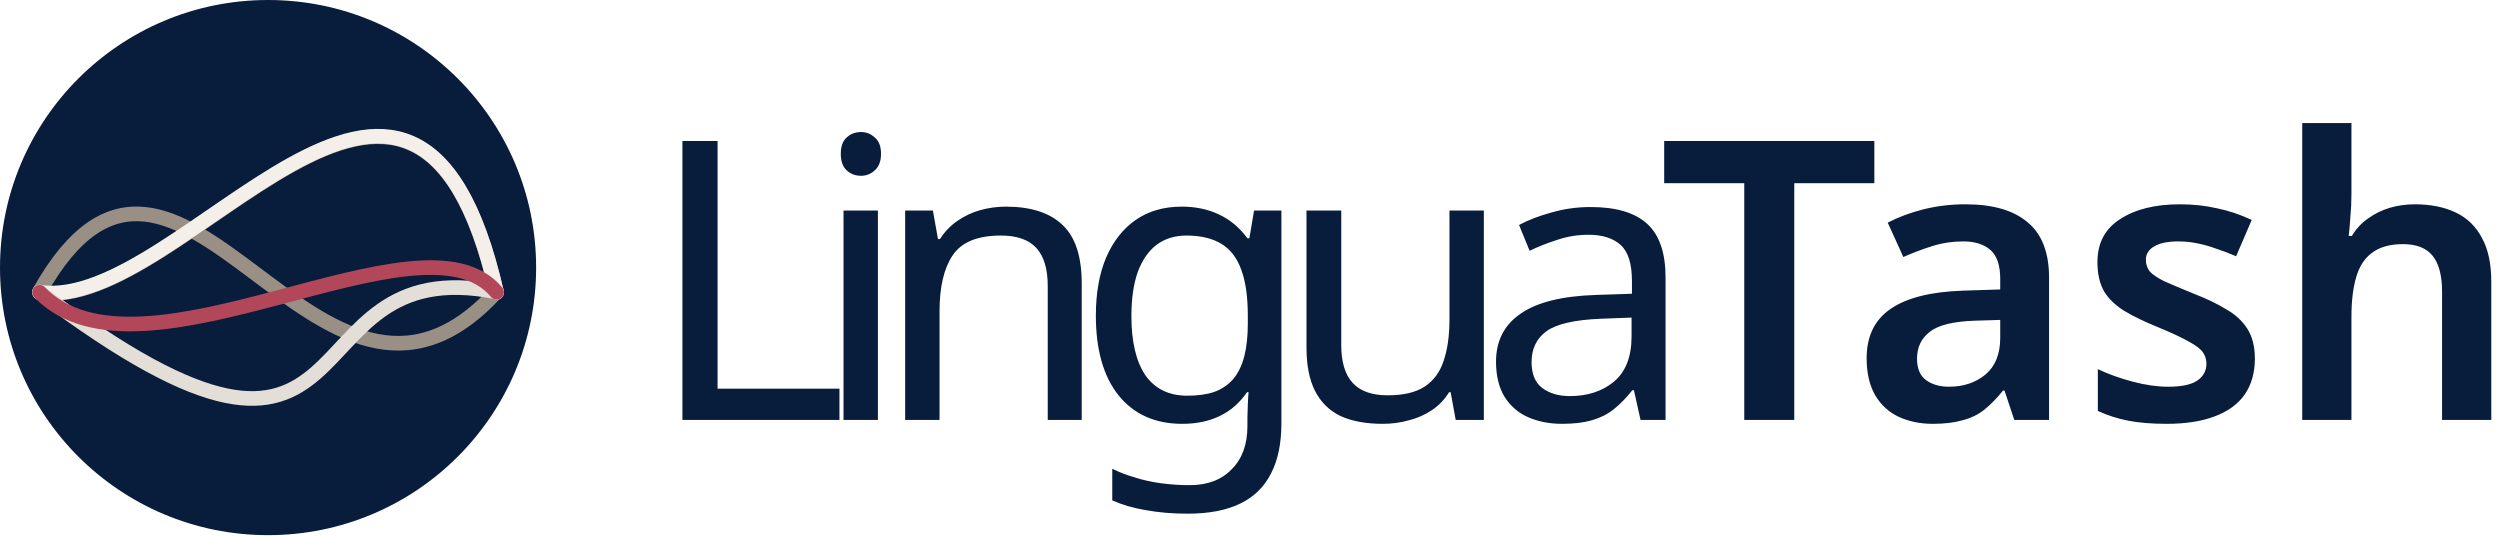
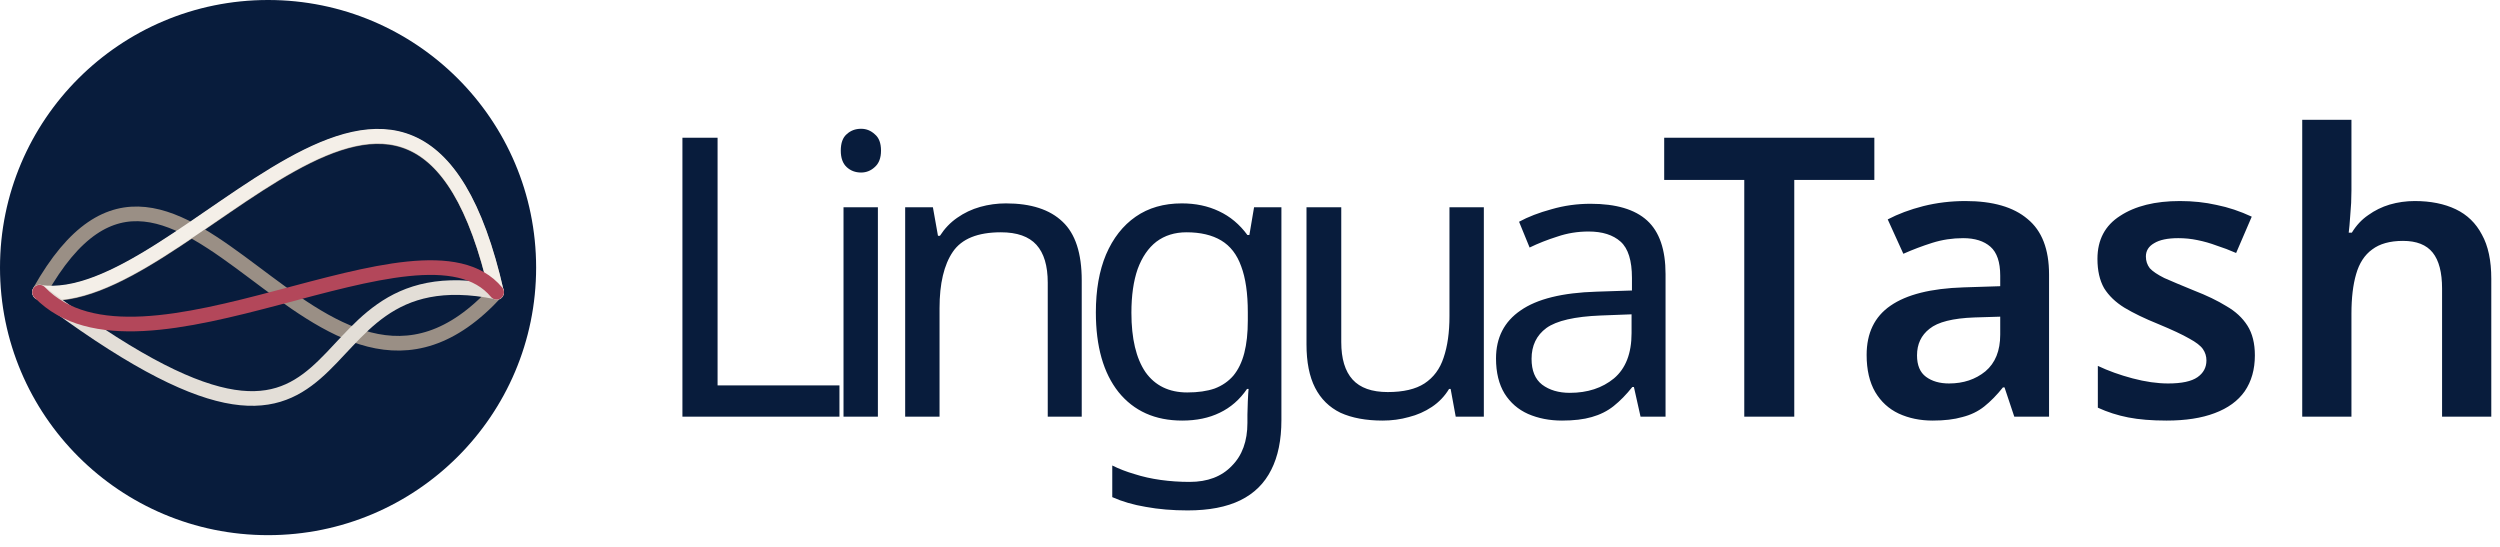
- <svg xmlns="http://www.w3.org/2000/svg" width="256" height="55" viewBox="0 0 256 55" fill="none">
-   <path d="M54.9 27.4C54.9 42.533 42.61 54.8 27.45 54.8C12.29 54.8 0 42.533 0 27.4C0 12.267 12.29 0 27.45 0C42.61 0 54.9 12.267 54.9 27.4Z" fill="#081C3C" />
-   <path d="M4.05 29.864C18.377 4.39 32.512 49.974 50.85 29.864M50.85 29.977C42.425 -7.023 18.775 32.127 4.05 29.977" stroke="#9A8F85" stroke-width="1.5" stroke-linecap="round" />
-   <path d="M50.85 29.927C42.425 -7.073 18.775 32.077 4.05 29.927" stroke="#F4EFE8" stroke-width="1.5" stroke-linecap="round" />
-   <path d="M50.85 29.9C28.5 25.4 39.4 56.55 4.05 29.9" stroke="#E3DED7" stroke-width="1.5" stroke-linecap="round" />
-   <path d="M50.85 29.923C43.2 20.671 14.425 40.646 4.05 29.923" stroke="#B3475A" stroke-width="1.5" stroke-linecap="round" />
-   <path d="M69.88 43V14.44H73.48V39.8H85.96V43H69.88ZM89.897 21.56V43H86.377V21.56H89.897ZM88.177 13.52C88.71 13.52 89.177 13.707 89.577 14.08C90.003 14.427 90.217 14.987 90.217 15.76C90.217 16.507 90.003 17.067 89.577 17.44C89.177 17.813 88.71 18 88.177 18C87.59 18 87.097 17.813 86.697 17.44C86.297 17.067 86.097 16.507 86.097 15.76C86.097 14.987 86.297 14.427 86.697 14.08C87.097 13.707 87.59 13.52 88.177 13.52ZM103.009 21.16C105.569 21.16 107.502 21.787 108.809 23.04C110.116 24.267 110.769 26.267 110.769 29.04V43H107.289V29.28C107.289 27.547 106.902 26.253 106.129 25.4C105.356 24.547 104.142 24.12 102.489 24.12C100.116 24.12 98.476 24.787 97.569 26.12C96.662 27.453 96.209 29.373 96.209 31.88V43H92.689V21.56H95.529L96.049 24.48H96.249C96.729 23.733 97.316 23.12 98.009 22.64C98.729 22.133 99.516 21.76 100.369 21.52C101.222 21.28 102.102 21.16 103.009 21.16ZM121.016 21.16C122.429 21.16 123.696 21.427 124.816 21.96C125.962 22.493 126.936 23.307 127.736 24.4H127.936L128.416 21.56H131.216V43.36C131.216 45.387 130.869 47.08 130.176 48.44C129.482 49.827 128.429 50.867 127.016 51.56C125.602 52.253 123.802 52.6 121.616 52.6C120.069 52.6 118.642 52.48 117.336 52.24C116.056 52.027 114.909 51.693 113.896 51.24V48C114.589 48.347 115.349 48.64 116.176 48.88C117.002 49.147 117.896 49.347 118.856 49.48C119.816 49.613 120.802 49.68 121.816 49.68C123.656 49.68 125.096 49.133 126.136 48.04C127.202 46.973 127.736 45.507 127.736 43.64V42.8C127.736 42.48 127.749 42.027 127.776 41.44C127.802 40.827 127.829 40.4 127.856 40.16H127.696C126.949 41.253 126.016 42.067 124.896 42.6C123.802 43.133 122.522 43.4 121.056 43.4C118.282 43.4 116.109 42.427 114.536 40.48C112.989 38.533 112.216 35.813 112.216 32.32C112.216 30.027 112.562 28.053 113.256 26.4C113.976 24.72 114.989 23.427 116.296 22.52C117.602 21.613 119.176 21.16 121.016 21.16ZM121.496 24.12C120.296 24.12 119.269 24.44 118.416 25.08C117.589 25.72 116.949 26.653 116.496 27.88C116.069 29.107 115.856 30.6 115.856 32.36C115.856 35 116.336 37.027 117.296 38.44C118.282 39.827 119.709 40.52 121.576 40.52C122.669 40.52 123.602 40.387 124.376 40.12C125.149 39.827 125.789 39.387 126.296 38.8C126.802 38.187 127.176 37.413 127.416 36.48C127.656 35.547 127.776 34.44 127.776 33.16V32.32C127.776 30.373 127.549 28.8 127.096 27.6C126.669 26.4 125.989 25.52 125.056 24.96C124.122 24.4 122.936 24.12 121.496 24.12ZM151.945 21.56V43H149.065L148.545 40.16H148.385C147.932 40.907 147.345 41.52 146.625 42C145.905 42.48 145.118 42.827 144.265 43.04C143.412 43.28 142.518 43.4 141.585 43.4C139.878 43.4 138.438 43.133 137.265 42.6C136.118 42.04 135.252 41.187 134.665 40.04C134.078 38.893 133.785 37.413 133.785 35.6V21.56H137.345V35.36C137.345 37.067 137.732 38.347 138.505 39.2C139.278 40.053 140.478 40.48 142.105 40.48C143.705 40.48 144.958 40.187 145.865 39.6C146.798 38.987 147.452 38.107 147.825 36.96C148.225 35.787 148.425 34.373 148.425 32.72V21.56H151.945ZM162.872 21.2C165.485 21.2 167.418 21.773 168.672 22.92C169.925 24.067 170.552 25.893 170.552 28.4V43H167.992L167.312 39.96H167.152C166.538 40.733 165.898 41.387 165.232 41.92C164.592 42.427 163.845 42.8 162.992 43.04C162.165 43.28 161.152 43.4 159.952 43.4C158.672 43.4 157.512 43.173 156.472 42.72C155.458 42.267 154.658 41.573 154.072 40.64C153.485 39.68 153.192 38.48 153.192 37.04C153.192 34.907 154.032 33.267 155.712 32.12C157.392 30.947 159.978 30.307 163.472 30.2L167.112 30.08V28.8C167.112 27.013 166.725 25.773 165.952 25.08C165.178 24.387 164.085 24.04 162.672 24.04C161.552 24.04 160.485 24.213 159.472 24.56C158.458 24.88 157.512 25.253 156.632 25.68L155.552 23.04C156.485 22.533 157.592 22.107 158.872 21.76C160.152 21.387 161.485 21.2 162.872 21.2ZM163.912 32.64C161.245 32.747 159.392 33.173 158.352 33.92C157.338 34.667 156.832 35.72 156.832 37.08C156.832 38.28 157.192 39.16 157.912 39.72C158.658 40.28 159.605 40.56 160.752 40.56C162.565 40.56 164.072 40.067 165.272 39.08C166.472 38.067 167.072 36.52 167.072 34.44V32.52L163.912 32.64ZM183.733 43H178.613V18.76H170.413V14.44H191.933V18.76H183.733V43ZM201.263 20.92C204.063 20.92 206.183 21.533 207.623 22.76C209.089 23.96 209.823 25.853 209.823 28.44V43H206.263L205.263 40H205.103C204.489 40.773 203.849 41.427 203.183 41.96C202.543 42.467 201.796 42.827 200.943 43.04C200.116 43.28 199.103 43.4 197.903 43.4C196.623 43.4 195.463 43.16 194.423 42.68C193.409 42.2 192.609 41.467 192.023 40.48C191.436 39.467 191.143 38.2 191.143 36.68C191.143 34.44 191.956 32.76 193.583 31.64C195.236 30.493 197.729 29.867 201.063 29.76L204.823 29.64V28.56C204.823 27.173 204.489 26.187 203.823 25.6C203.156 25.013 202.223 24.72 201.023 24.72C199.929 24.72 198.876 24.88 197.863 25.2C196.849 25.52 195.863 25.893 194.903 26.32L193.303 22.8C194.369 22.24 195.583 21.787 196.943 21.44C198.329 21.093 199.769 20.92 201.263 20.92ZM202.183 32.84C199.969 32.92 198.436 33.307 197.583 34C196.729 34.667 196.303 35.573 196.303 36.72C196.303 37.733 196.609 38.467 197.223 38.92C197.836 39.373 198.623 39.6 199.583 39.6C201.049 39.6 202.289 39.187 203.303 38.36C204.316 37.507 204.823 36.253 204.823 34.6V32.76L202.183 32.84ZM230.898 36.72C230.898 38.16 230.552 39.387 229.858 40.4C229.165 41.387 228.138 42.133 226.778 42.64C225.445 43.147 223.805 43.4 221.858 43.4C220.338 43.4 219.032 43.293 217.938 43.08C216.845 42.867 215.805 42.533 214.818 42.08V37.8C215.885 38.307 217.072 38.733 218.378 39.08C219.685 39.427 220.898 39.6 222.018 39.6C223.405 39.6 224.405 39.387 225.018 38.96C225.632 38.533 225.938 37.96 225.938 37.24C225.938 36.813 225.818 36.427 225.578 36.08C225.338 35.733 224.872 35.373 224.178 35C223.485 34.6 222.432 34.107 221.018 33.52C219.632 32.96 218.472 32.4 217.538 31.84C216.632 31.28 215.938 30.613 215.458 29.84C215.005 29.04 214.778 28.04 214.778 26.84C214.778 24.893 215.552 23.427 217.098 22.44C218.645 21.427 220.685 20.92 223.218 20.92C224.552 20.92 225.805 21.053 226.978 21.32C228.178 21.56 229.378 21.96 230.578 22.52L228.978 26.24C228.312 25.947 227.645 25.693 226.978 25.48C226.338 25.24 225.685 25.053 225.018 24.92C224.378 24.787 223.725 24.72 223.058 24.72C221.965 24.72 221.138 24.893 220.578 25.24C220.018 25.56 219.738 26.013 219.738 26.6C219.738 27.053 219.872 27.453 220.138 27.8C220.432 28.12 220.925 28.453 221.618 28.8C222.338 29.12 223.352 29.547 224.658 30.08C225.965 30.587 227.072 31.12 227.978 31.68C228.912 32.213 229.632 32.88 230.138 33.68C230.645 34.48 230.898 35.493 230.898 36.72ZM240.788 19.84C240.788 20.693 240.748 21.533 240.668 22.36C240.614 23.16 240.561 23.76 240.508 24.16H240.828C241.281 23.413 241.841 22.813 242.508 22.36C243.174 21.88 243.908 21.52 244.708 21.28C245.534 21.04 246.388 20.92 247.268 20.92C248.894 20.92 250.294 21.2 251.468 21.76C252.641 22.32 253.534 23.187 254.148 24.36C254.788 25.507 255.108 27.013 255.108 28.88V43H250.068V29.88C250.068 28.227 249.748 27 249.108 26.2C248.468 25.4 247.454 25 246.068 25C244.734 25 243.681 25.293 242.908 25.88C242.134 26.44 241.588 27.28 241.268 28.4C240.948 29.493 240.788 30.84 240.788 32.44V43H235.748V12.6H240.788V19.84Z" fill="#081C3C" />
+ <svg xmlns="http://www.w3.org/2000/svg" width="192" height="42" viewBox="0 0 192 42" fill="none">
+   <path d="M41.175 20.55C41.175 31.899 31.958 41.1 20.587 41.1C9.217 41.1 0 31.899 0 20.55C0 9.201 9.217 0 20.587 0C31.958 0 41.175 9.201 41.175 20.55Z" fill="#081C3C" />
+   <path d="M3.038 22.398C13.783 3.293 24.384 37.48 38.138 22.398M38.138 22.483C31.819 -5.267 14.081 24.095 3.038 22.483" stroke="#9A8F85" stroke-width="1.125" stroke-linecap="round" />
+   <path d="M38.138 22.445C31.819 -5.305 14.081 24.058 3.037 22.445" stroke="#F4EFE8" stroke-width="1.125" stroke-linecap="round" />
+   <path d="M38.138 22.425C21.375 19.05 29.55 42.413 3.037 22.425" stroke="#E3DED7" stroke-width="1.125" stroke-linecap="round" />
+   <path d="M38.138 22.443C32.4 15.504 10.819 30.485 3.037 22.443" stroke="#B3475A" stroke-width="1.125" stroke-linecap="round" />
+   <path d="M52.41 32V10.58H55.11V29.6H64.47V32H52.41ZM67.422 15.92V32H64.782V15.92H67.422ZM66.132 9.89C66.532 9.89 66.882 10.03 67.182 10.31C67.502 10.57 67.662 10.99 67.662 11.57C67.662 12.13 67.502 12.55 67.182 12.83C66.882 13.11 66.532 13.25 66.132 13.25C65.692 13.25 65.322 13.11 65.022 12.83C64.722 12.55 64.572 12.13 64.572 11.57C64.572 10.99 64.722 10.57 65.022 10.31C65.322 10.03 65.692 9.89 66.132 9.89ZM77.257 15.62C79.177 15.62 80.627 16.09 81.607 17.03C82.587 17.95 83.077 19.45 83.077 21.53V32H80.467V21.71C80.467 20.41 80.177 19.44 79.597 18.8C79.017 18.16 78.107 17.84 76.867 17.84C75.087 17.84 73.857 18.34 73.177 19.34C72.497 20.34 72.157 21.78 72.157 23.66V32H69.517V15.92H71.647L72.037 18.11H72.187C72.547 17.55 72.987 17.09 73.507 16.73C74.047 16.35 74.637 16.07 75.277 15.89C75.917 15.71 76.577 15.62 77.257 15.62ZM90.762 15.62C91.822 15.62 92.772 15.82 93.612 16.22C94.472 16.62 95.202 17.23 95.802 18.05H95.952L96.312 15.92H98.412V32.27C98.412 33.79 98.152 35.06 97.632 36.08C97.112 37.12 96.322 37.9 95.262 38.42C94.202 38.94 92.852 39.2 91.212 39.2C90.052 39.2 88.982 39.11 88.002 38.93C87.042 38.77 86.182 38.52 85.422 38.18V35.75C85.942 36.01 86.512 36.23 87.132 36.41C87.752 36.61 88.422 36.76 89.142 36.86C89.862 36.96 90.602 37.01 91.362 37.01C92.742 37.01 93.822 36.6 94.602 35.78C95.402 34.98 95.802 33.88 95.802 32.48V31.85C95.802 31.61 95.812 31.27 95.832 30.83C95.852 30.37 95.872 30.05 95.892 29.87H95.772C95.212 30.69 94.512 31.3 93.672 31.7C92.852 32.1 91.892 32.3 90.792 32.3C88.712 32.3 87.082 31.57 85.902 30.11C84.742 28.65 84.162 26.61 84.162 23.99C84.162 22.27 84.422 20.79 84.942 19.55C85.482 18.29 86.242 17.32 87.222 16.64C88.202 15.96 89.382 15.62 90.762 15.62ZM91.122 17.84C90.222 17.84 89.452 18.08 88.812 18.56C88.192 19.04 87.712 19.74 87.372 20.66C87.052 21.58 86.892 22.7 86.892 24.02C86.892 26 87.252 27.52 87.972 28.58C88.712 29.62 89.782 30.14 91.182 30.14C92.002 30.14 92.702 30.04 93.282 29.84C93.862 29.62 94.342 29.29 94.722 28.85C95.102 28.39 95.382 27.81 95.562 27.11C95.742 26.41 95.832 25.58 95.832 24.62V23.99C95.832 22.53 95.662 21.35 95.322 20.45C95.002 19.55 94.492 18.89 93.792 18.47C93.092 18.05 92.202 17.84 91.122 17.84ZM113.959 15.92V32H111.799L111.409 29.87H111.289C110.949 30.43 110.509 30.89 109.969 31.25C109.429 31.61 108.839 31.87 108.199 32.03C107.559 32.21 106.889 32.3 106.189 32.3C104.909 32.3 103.829 32.1 102.949 31.7C102.089 31.28 101.439 30.64 100.999 29.78C100.559 28.92 100.339 27.81 100.339 26.45V15.92H103.009V26.27C103.009 27.55 103.299 28.51 103.879 29.15C104.459 29.79 105.359 30.11 106.579 30.11C107.779 30.11 108.719 29.89 109.399 29.45C110.099 28.99 110.589 28.33 110.869 27.47C111.169 26.59 111.319 25.53 111.319 24.29V15.92H113.959ZM122.154 15.65C124.114 15.65 125.564 16.08 126.504 16.94C127.444 17.8 127.914 19.17 127.914 21.05V32H125.994L125.484 29.72H125.364C124.904 30.3 124.424 30.79 123.924 31.19C123.444 31.57 122.884 31.85 122.244 32.03C121.624 32.21 120.864 32.3 119.964 32.3C119.004 32.3 118.134 32.13 117.354 31.79C116.594 31.45 115.994 30.93 115.554 30.23C115.114 29.51 114.894 28.61 114.894 27.53C114.894 25.93 115.524 24.7 116.784 23.84C118.044 22.96 119.984 22.48 122.604 22.4L125.334 22.31V21.35C125.334 20.01 125.044 19.08 124.464 18.56C123.884 18.04 123.064 17.78 122.004 17.78C121.164 17.78 120.364 17.91 119.604 18.17C118.844 18.41 118.134 18.69 117.474 19.01L116.664 17.03C117.364 16.65 118.194 16.33 119.154 16.07C120.114 15.79 121.114 15.65 122.154 15.65ZM122.934 24.23C120.934 24.31 119.544 24.63 118.764 25.19C118.004 25.75 117.624 26.54 117.624 27.56C117.624 28.46 117.894 29.12 118.434 29.54C118.994 29.96 119.704 30.17 120.564 30.17C121.924 30.17 123.054 29.8 123.954 29.06C124.854 28.3 125.304 27.14 125.304 25.58V24.14L122.934 24.23ZM137.8 32H133.96V13.82H127.81V10.58H143.95V13.82H137.8V32ZM150.947 15.44C153.047 15.44 154.637 15.9 155.717 16.82C156.817 17.72 157.367 19.14 157.367 21.08V32H154.697L153.947 29.75H153.827C153.367 30.33 152.887 30.82 152.387 31.22C151.907 31.6 151.347 31.87 150.707 32.03C150.087 32.21 149.327 32.3 148.427 32.3C147.467 32.3 146.597 32.12 145.817 31.76C145.057 31.4 144.457 30.85 144.017 30.11C143.577 29.35 143.357 28.4 143.357 27.26C143.357 25.58 143.967 24.32 145.187 23.48C146.427 22.62 148.297 22.15 150.797 22.07L153.617 21.98V21.17C153.617 20.13 153.367 19.39 152.867 18.95C152.367 18.51 151.667 18.29 150.767 18.29C149.947 18.29 149.157 18.41 148.397 18.65C147.637 18.89 146.897 19.17 146.177 19.49L144.977 16.85C145.777 16.43 146.687 16.09 147.707 15.83C148.747 15.57 149.827 15.44 150.947 15.44ZM151.637 24.38C149.977 24.44 148.827 24.73 148.187 25.25C147.547 25.75 147.227 26.43 147.227 27.29C147.227 28.05 147.457 28.6 147.917 28.94C148.377 29.28 148.967 29.45 149.687 29.45C150.787 29.45 151.717 29.14 152.477 28.52C153.237 27.88 153.617 26.94 153.617 25.7V24.32L151.637 24.38ZM173.174 27.29C173.174 28.37 172.914 29.29 172.394 30.05C171.874 30.79 171.104 31.35 170.084 31.73C169.084 32.11 167.854 32.3 166.394 32.3C165.254 32.3 164.274 32.22 163.454 32.06C162.634 31.9 161.854 31.65 161.114 31.31V28.1C161.914 28.48 162.804 28.8 163.784 29.06C164.764 29.32 165.674 29.45 166.514 29.45C167.554 29.45 168.304 29.29 168.764 28.97C169.224 28.65 169.454 28.22 169.454 27.68C169.454 27.36 169.364 27.07 169.184 26.81C169.004 26.55 168.654 26.28 168.134 26C167.614 25.7 166.824 25.33 165.764 24.89C164.724 24.47 163.854 24.05 163.154 23.63C162.474 23.21 161.954 22.71 161.594 22.13C161.254 21.53 161.084 20.78 161.084 19.88C161.084 18.42 161.664 17.32 162.824 16.58C163.984 15.82 165.514 15.44 167.414 15.44C168.414 15.44 169.354 15.54 170.234 15.74C171.134 15.92 172.034 16.22 172.934 16.64L171.734 19.43C171.234 19.21 170.734 19.02 170.234 18.86C169.754 18.68 169.264 18.54 168.764 18.44C168.284 18.34 167.794 18.29 167.294 18.29C166.474 18.29 165.854 18.42 165.434 18.68C165.014 18.92 164.804 19.26 164.804 19.7C164.804 20.04 164.904 20.34 165.104 20.6C165.324 20.84 165.694 21.09 166.214 21.35C166.754 21.59 167.514 21.91 168.494 22.31C169.474 22.69 170.304 23.09 170.984 23.51C171.684 23.91 172.224 24.41 172.604 25.01C172.984 25.61 173.174 26.37 173.174 27.29ZM180.591 14.63C180.591 15.27 180.561 15.9 180.501 16.52C180.461 17.12 180.421 17.57 180.381 17.87H180.621C180.961 17.31 181.381 16.86 181.881 16.52C182.381 16.16 182.931 15.89 183.531 15.71C184.151 15.53 184.791 15.44 185.451 15.44C186.671 15.44 187.721 15.65 188.601 16.07C189.481 16.49 190.151 17.14 190.611 18.02C191.091 18.88 191.331 20.01 191.331 21.41V32H187.551V22.16C187.551 20.92 187.311 20 186.831 19.4C186.351 18.8 185.591 18.5 184.551 18.5C183.551 18.5 182.761 18.72 182.181 19.16C181.601 19.58 181.191 20.21 180.951 21.05C180.711 21.87 180.591 22.88 180.591 24.08V32H176.811V9.2H180.591V14.63Z" fill="#081C3C" />
</svg>
